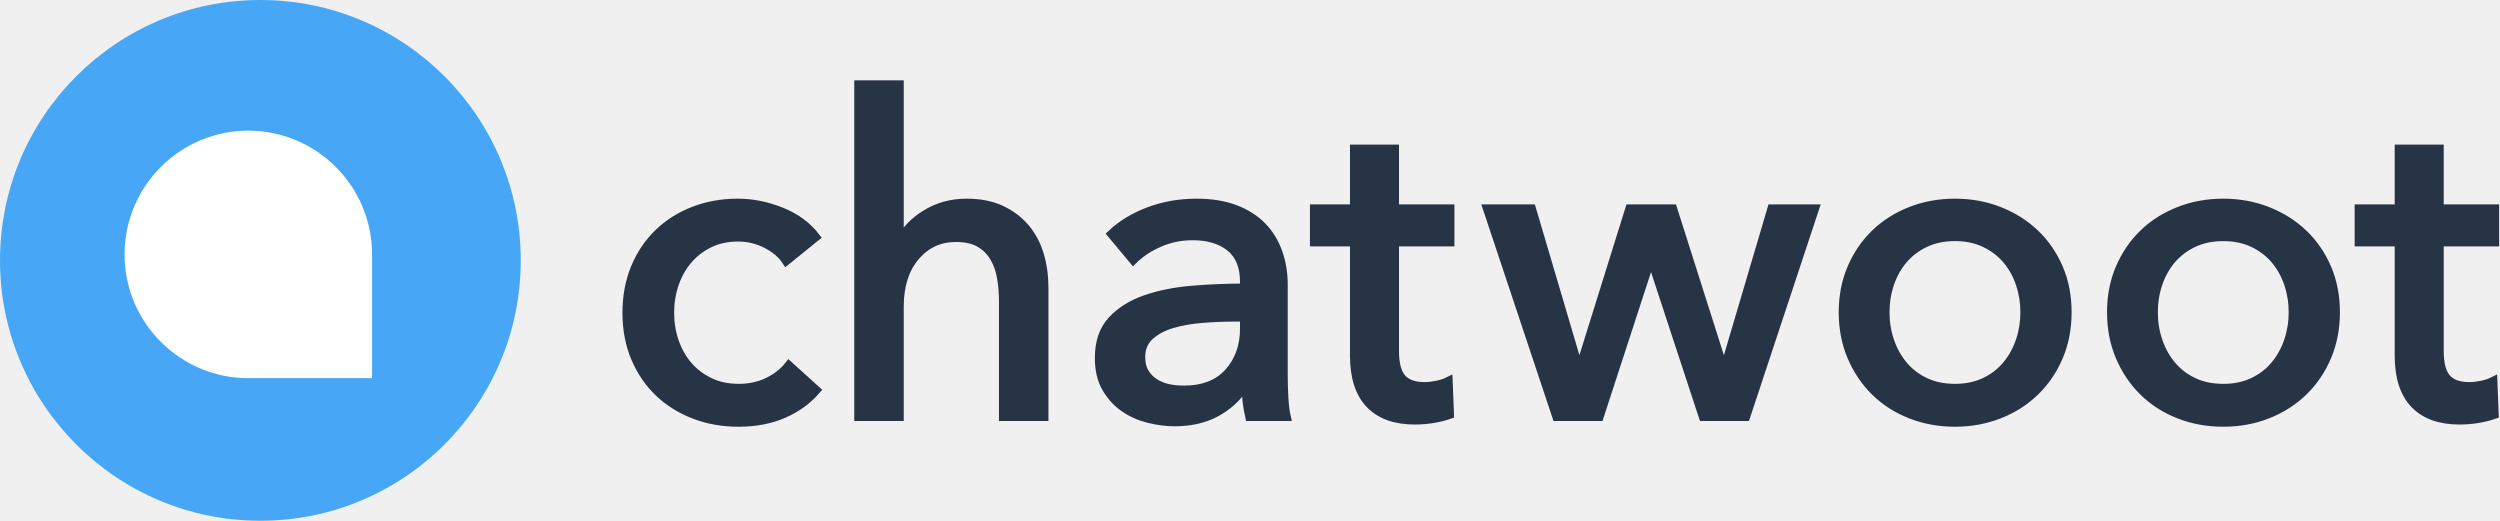
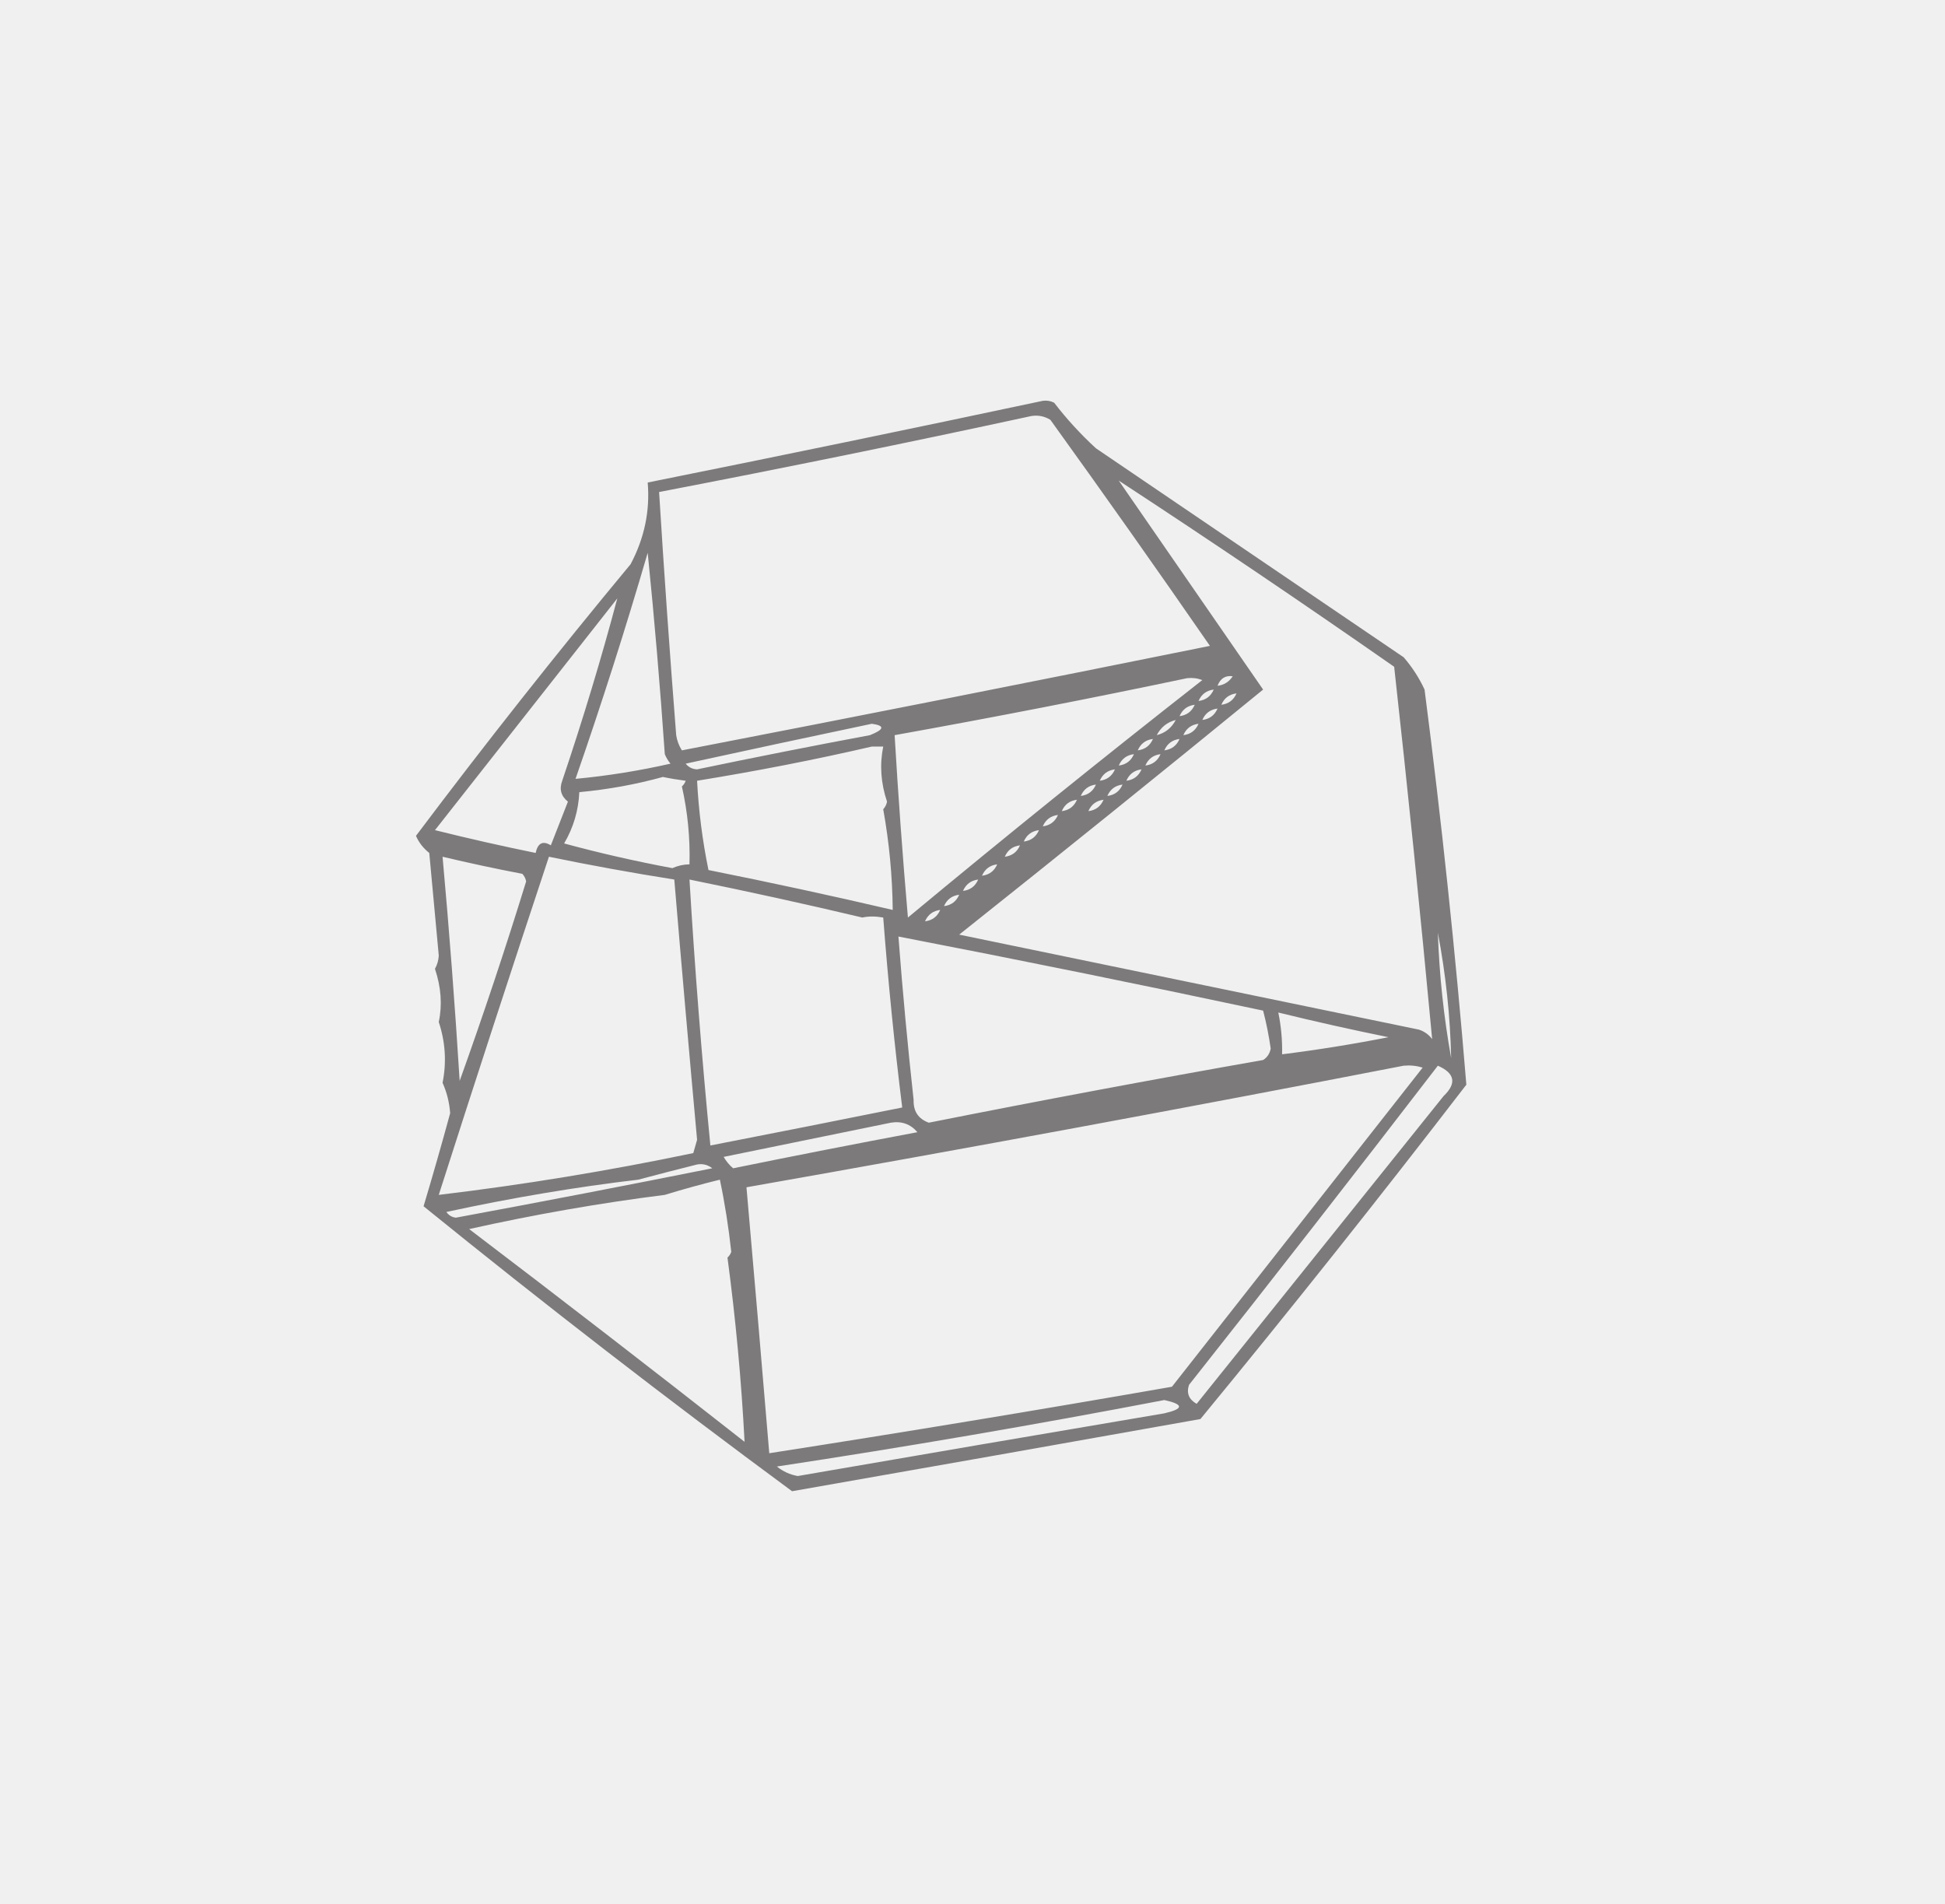
- <svg xmlns="http://www.w3.org/2000/svg" width="2458px" height="512px" viewBox="0 0 2458 512" version="1.1">
-   <g id="Logo" stroke="none" stroke-width="1" fill="none" fill-rule="evenodd">
-     <g id="on_white" fill-rule="nonzero">
-       <g id="woot-log">
-         <circle id="Oval" fill="#47A7F6" cx="256" cy="256" r="256" />
-         <path d="M362.808,368.808 L244.123,368.808 C178.699,368.808 125.457,315.562 125.457,250.122 C125.457,184.703 178.699,131.457 244.124,131.457 C309.565,131.457 362.808,184.703 362.808,250.122 L362.808,368.808 Z" id="Fill-1" stroke="#FFFFFF" stroke-width="6" fill="#FFFFFF" />
-       </g>
-       <path d="M772.982,256.848 C768.658,250.217 762.171,244.667 753.522,240.198 C744.872,235.73 735.647,233.495 725.844,233.495 C715.177,233.495 705.735,235.513 697.518,239.55 C689.302,243.586 682.31,248.992 676.544,255.767 C670.778,262.542 666.381,270.398 663.354,279.336 C660.327,288.273 658.813,297.643 658.813,307.446 C658.813,317.248 660.327,326.618 663.354,335.555 C666.381,344.493 670.778,352.349 676.544,359.124 C682.31,365.899 689.374,371.305 697.735,375.341 C706.095,379.378 715.609,381.396 726.277,381.396 C736.656,381.396 746.098,379.378 754.603,375.341 C763.108,371.305 770.099,365.827 775.577,358.908 L802.822,383.558 C794.173,393.649 783.361,401.505 770.387,407.127 C757.414,412.749 742.71,415.56 726.277,415.56 C710.42,415.56 695.789,412.965 682.382,407.776 C668.976,402.586 657.372,395.307 647.569,385.937 C637.767,376.567 630.055,365.251 624.433,351.989 C618.811,338.727 616,323.879 616,307.446 C616,291.3 618.739,276.597 624.217,263.335 C629.695,250.073 637.335,238.685 647.137,229.171 C656.939,219.657 668.544,212.305 681.95,207.115 C695.356,201.926 709.843,199.331 725.412,199.331 C739.827,199.331 754.17,202.214 768.441,207.98 C782.713,213.746 794.028,222.107 802.389,233.063 L772.982,256.848 Z M885.421,236.09 C890.322,225.999 898.683,217.35 910.504,210.143 C922.324,202.935 935.586,199.331 950.29,199.331 C963.552,199.331 974.94,201.565 984.454,206.034 C993.968,210.503 1001.896,216.485 1008.239,223.981 C1014.582,231.477 1019.267,240.27 1022.294,250.361 C1025.321,260.452 1026.835,271.263 1026.835,282.795 L1026.835,409.938 L986.184,409.938 L986.184,296.634 C986.184,288.273 985.535,280.345 984.238,272.849 C982.94,265.353 980.562,258.722 977.102,252.956 C973.643,247.19 968.958,242.577 963.047,239.117 C957.137,235.658 949.425,233.928 939.911,233.928 C923.766,233.928 910.504,240.054 900.125,252.307 C889.746,264.56 884.556,280.921 884.556,301.391 L884.556,409.938 L843.905,409.938 L843.905,83 L884.556,83 L884.556,236.09 L885.421,236.09 Z M1223.171,277.174 C1223.171,261.893 1218.558,250.577 1209.332,243.226 C1200.106,235.874 1187.853,232.198 1172.573,232.198 C1161.041,232.198 1150.157,234.432 1139.923,238.901 C1129.688,243.37 1121.111,249.064 1114.191,255.983 L1092.568,230.036 C1102.659,220.522 1114.984,213.026 1129.544,207.548 C1144.103,202.07 1159.743,199.331 1176.465,199.331 C1191.169,199.331 1203.926,201.421 1214.738,205.602 C1225.549,209.782 1234.415,215.476 1241.334,222.684 C1248.253,229.892 1253.443,238.396 1256.902,248.199 C1260.362,258.001 1262.092,268.524 1262.092,279.768 L1262.092,369.287 C1262.092,376.206 1262.308,383.486 1262.741,391.126 C1263.173,398.766 1263.966,405.037 1265.119,409.938 L1228.36,409.938 C1226.054,400.136 1224.9,390.333 1224.9,380.531 L1223.603,380.531 C1216.107,391.487 1206.665,399.991 1195.277,406.046 C1183.889,412.1 1170.411,415.128 1154.842,415.128 C1146.77,415.128 1138.337,414.046 1129.544,411.884 C1120.75,409.722 1112.75,406.19 1105.542,401.289 C1098.334,396.388 1092.352,389.901 1087.595,381.828 C1082.838,373.756 1080.46,363.809 1080.46,351.989 C1080.46,336.42 1084.64,324.095 1093.001,315.014 C1101.362,305.932 1112.317,299.013 1125.868,294.256 C1139.418,289.499 1154.698,286.399 1171.708,284.958 C1188.718,283.516 1205.872,282.795 1223.171,282.795 L1223.171,277.174 Z M1213.224,312.203 C1203.133,312.203 1192.682,312.635 1181.871,313.5 C1171.059,314.365 1161.257,316.095 1152.464,318.689 C1143.67,321.284 1136.391,325.176 1130.625,330.366 C1124.859,335.555 1121.976,342.475 1121.976,351.124 C1121.976,357.178 1123.201,362.224 1125.651,366.26 C1128.102,370.296 1131.345,373.612 1135.382,376.206 C1139.418,378.801 1143.887,380.603 1148.788,381.612 C1153.689,382.621 1158.734,383.126 1163.924,383.126 C1182.952,383.126 1197.584,377.432 1207.818,366.044 C1218.053,354.655 1223.171,340.312 1223.171,323.014 L1223.171,312.203 L1213.224,312.203 Z M1425.993,238.252 L1371.504,238.252 L1371.504,345.069 C1371.504,357.467 1373.81,366.332 1378.423,371.666 C1383.036,376.999 1390.388,379.666 1400.478,379.666 C1404.226,379.666 1408.263,379.234 1412.587,378.369 C1416.912,377.504 1420.804,376.206 1424.264,374.477 L1425.561,407.776 C1420.66,409.506 1415.254,410.875 1409.344,411.884 C1403.433,412.893 1397.307,413.398 1390.964,413.398 C1371.648,413.398 1356.872,408.064 1346.637,397.397 C1336.402,386.729 1331.285,370.729 1331.285,349.394 L1331.285,238.252 L1291.931,238.252 L1291.931,204.953 L1331.285,204.953 L1331.285,146.139 L1371.504,146.139 L1371.504,204.953 L1425.993,204.953 L1425.993,238.252 Z M1506.078,204.953 L1552.351,361.503 L1553.216,361.503 L1602.083,204.953 L1644.897,204.953 L1694.629,361.503 L1695.494,361.503 L1741.767,204.953 L1784.581,204.953 L1716.685,409.938 L1674.304,409.938 L1623.706,255.983 L1622.841,255.983 L1572.676,409.938 L1530.295,409.938 L1461.967,204.953 L1506.078,204.953 Z M2032.811,307.013 C2032.811,322.87 2030,337.429 2024.378,350.691 C2018.756,363.953 2010.972,375.413 2001.026,385.072 C1991.079,394.73 1979.331,402.226 1965.78,407.56 C1952.23,412.893 1937.671,415.56 1922.102,415.56 C1906.534,415.56 1891.974,412.893 1878.424,407.56 C1864.873,402.226 1853.197,394.73 1843.395,385.072 C1833.592,375.413 1825.88,363.953 1820.258,350.691 C1814.636,337.429 1811.825,322.87 1811.825,307.013 C1811.825,291.156 1814.636,276.669 1820.258,263.551 C1825.88,250.433 1833.592,239.117 1843.395,229.603 C1853.197,220.089 1864.873,212.665 1878.424,207.332 C1891.974,201.998 1906.534,199.331 1922.102,199.331 C1937.671,199.331 1952.23,201.998 1965.78,207.332 C1979.331,212.665 1991.079,220.089 2001.026,229.603 C2010.972,239.117 2018.756,250.433 2024.378,263.551 C2030,276.669 2032.811,291.156 2032.811,307.013 Z M1990.43,307.013 C1990.43,297.211 1988.917,287.841 1985.89,278.903 C1982.862,269.966 1978.466,262.11 1972.7,255.334 C1966.934,248.559 1959.798,243.154 1951.293,239.117 C1942.788,235.081 1933.058,233.063 1922.102,233.063 C1911.146,233.063 1901.416,235.081 1892.911,239.117 C1884.406,243.154 1877.271,248.559 1871.505,255.334 C1865.738,262.11 1861.342,269.966 1858.315,278.903 C1855.287,287.841 1853.774,297.211 1853.774,307.013 C1853.774,316.816 1855.287,326.185 1858.315,335.123 C1861.342,344.06 1865.738,351.989 1871.505,358.908 C1877.271,365.827 1884.406,371.305 1892.911,375.341 C1901.416,379.378 1911.146,381.396 1922.102,381.396 C1933.058,381.396 1942.788,379.378 1951.293,375.341 C1959.798,371.305 1966.934,365.827 1972.7,358.908 C1978.466,351.989 1982.862,344.06 1985.89,335.123 C1988.917,326.185 1990.43,316.816 1990.43,307.013 Z M2296.611,307.013 C2296.611,322.87 2293.8,337.429 2288.178,350.691 C2282.556,363.953 2274.771,375.413 2264.825,385.072 C2254.878,394.73 2243.13,402.226 2229.58,407.56 C2216.029,412.893 2201.47,415.56 2185.901,415.56 C2170.333,415.56 2155.774,412.893 2142.223,407.56 C2128.673,402.226 2116.996,394.73 2107.194,385.072 C2097.392,375.413 2089.68,363.953 2084.058,350.691 C2078.436,337.429 2075.625,322.87 2075.625,307.013 C2075.625,291.156 2078.436,276.669 2084.058,263.551 C2089.68,250.433 2097.392,239.117 2107.194,229.603 C2116.996,220.089 2128.673,212.665 2142.223,207.332 C2155.774,201.998 2170.333,199.331 2185.901,199.331 C2201.47,199.331 2216.029,201.998 2229.58,207.332 C2243.13,212.665 2254.878,220.089 2264.825,229.603 C2274.771,239.117 2282.556,250.433 2288.178,263.551 C2293.8,276.669 2296.611,291.156 2296.611,307.013 Z M2254.23,307.013 C2254.23,297.211 2252.716,287.841 2249.689,278.903 C2246.662,269.966 2242.265,262.11 2236.499,255.334 C2230.733,248.559 2223.597,243.154 2215.092,239.117 C2206.587,235.081 2196.857,233.063 2185.901,233.063 C2174.946,233.063 2165.215,235.081 2156.71,239.117 C2148.205,243.154 2141.07,248.559 2135.304,255.334 C2129.538,262.11 2125.141,269.966 2122.114,278.903 C2119.087,287.841 2117.573,297.211 2117.573,307.013 C2117.573,316.816 2119.087,326.185 2122.114,335.123 C2125.141,344.06 2129.538,351.989 2135.304,358.908 C2141.07,365.827 2148.205,371.305 2156.71,375.341 C2165.215,379.378 2174.946,381.396 2185.901,381.396 C2196.857,381.396 2206.587,379.378 2215.092,375.341 C2223.597,371.305 2230.733,365.827 2236.499,358.908 C2242.265,351.989 2246.662,344.06 2249.689,335.123 C2252.716,326.185 2254.23,316.816 2254.23,307.013 Z M2453.16,238.252 L2398.671,238.252 L2398.671,345.069 C2398.671,357.467 2400.977,366.332 2405.59,371.666 C2410.203,376.999 2417.554,379.666 2427.645,379.666 C2431.393,379.666 2435.429,379.234 2439.754,378.369 C2444.079,377.504 2447.971,376.206 2451.43,374.477 L2452.728,407.776 C2447.827,409.506 2442.421,410.875 2436.511,411.884 C2430.6,412.893 2424.474,413.398 2418.131,413.398 C2398.815,413.398 2384.039,408.064 2373.804,397.397 C2363.569,386.729 2358.452,370.729 2358.452,349.394 L2358.452,238.252 L2319.098,238.252 L2319.098,204.953 L2358.452,204.953 L2358.452,146.139 L2398.671,146.139 L2398.671,204.953 L2453.16,204.953 L2453.16,238.252 Z" id="chatwoot" stroke="#273445" stroke-width="8" fill="#273444" />
-     </g>
+ <svg xmlns="http://www.w3.org/2000/svg" version="1.1" width="512px" height="501px" style="shape-rendering:geometricPrecision; text-rendering:geometricPrecision; image-rendering:optimizeQuality; fill-rule:evenodd; clip-rule:evenodd">
+   <g>
+     <path style="opacity:0.56" fill="#221f1f" d="M 274.5,105.5 C 275.552,105.351 276.552,105.517 277.5,106C 280.798,110.3 284.465,114.3 288.5,118C 315.5,136.333 342.5,154.667 369.5,173C 371.727,175.564 373.561,178.397 375,181.5C 379.476,216.116 383.143,250.783 386,285.5C 363.139,315.229 339.806,344.563 316,373.5C 280.097,379.9 244.264,386.233 208.5,392.5C 175.547,368.203 143.214,343.203 111.5,317.5C 113.939,309.352 116.272,301.186 118.5,293C 118.297,290.189 117.631,287.522 116.5,285C 117.58,279.618 117.246,274.284 115.5,269C 116.456,264.541 116.123,259.875 114.5,255C 115.097,253.938 115.43,252.772 115.5,251.5C 114.667,242.503 113.833,233.503 113,224.5C 111.437,223.275 110.27,221.775 109.5,220C 127.715,195.769 146.548,171.936 166,148.5C 169.635,141.643 171.135,134.476 170.5,127C 205.336,120 240.002,112.834 274.5,105.5 Z M 271.5,109.5 C 273.288,109.215 274.955,109.548 276.5,110.5C 290.694,130.195 304.694,150.028 318.5,170C 272.218,179.356 225.884,188.523 179.5,197.5C 178.719,196.271 178.219,194.938 178,193.5C 176.321,172.174 174.821,150.841 173.5,129.5C 206.362,123.195 239.029,116.528 271.5,109.5 Z M 294.5,126.5 C 318.859,142.438 343.026,158.772 367,175.5C 370.579,207.739 373.912,240.406 377,273.5C 376.097,272.299 374.931,271.465 373.5,271C 333.167,262.667 292.833,254.333 252.5,246C 279.336,224.659 306.002,203.159 332.5,181.5C 319.808,163.149 307.141,144.815 294.5,126.5 Z M 170.5,145.5 C 172.27,162.99 173.77,180.657 175,198.5C 175.374,199.416 175.874,200.25 176.5,201C 168.2,202.884 159.867,204.217 151.5,205C 158.335,185.329 164.668,165.496 170.5,145.5 Z M 162.5,157.5 C 158.282,173.351 153.448,189.351 148,205.5C 147.175,207.701 147.675,209.534 149.5,211C 148.005,214.817 146.505,218.65 145,222.5C 142.91,221.209 141.576,221.876 141,224.5C 132.151,222.696 123.318,220.696 114.5,218.5C 130.524,198.148 146.524,177.815 162.5,157.5 Z M 320.5,180.5 C 321.254,178.554 322.588,177.721 324.5,178C 323.529,179.481 322.196,180.315 320.5,180.5 Z M 312.5,178.5 C 313.873,178.343 315.207,178.51 316.5,179C 290.377,199.454 264.544,220.287 239,241.5C 237.612,225.511 236.445,209.511 235.5,193.5C 261.652,188.801 287.318,183.801 312.5,178.5 Z M 319.5,181.5 C 318.738,183.262 317.404,184.262 315.5,184.5C 316.262,182.738 317.596,181.738 319.5,181.5 Z M 325.5,182.5 C 324.738,184.262 323.404,185.262 321.5,185.5C 322.262,183.738 323.596,182.738 325.5,182.5 Z M 314.5,185.5 C 313.738,187.262 312.404,188.262 310.5,188.5C 311.262,186.738 312.596,185.738 314.5,185.5 Z M 320.5,186.5 C 319.738,188.262 318.404,189.262 316.5,189.5C 317.262,187.738 318.596,186.738 320.5,186.5 Z M 309.5,189.5 C 308.415,191.587 306.749,192.92 304.5,193.5C 305.585,191.413 307.251,190.08 309.5,189.5 Z M 229.5,190.5 C 232.988,190.989 232.822,191.989 229,193.5C 213.801,196.339 198.635,199.339 183.5,202.5C 182.263,202.444 181.263,201.944 180.5,201C 196.926,197.416 213.259,193.916 229.5,190.5 Z M 315.5,190.5 C 314.738,192.262 313.404,193.262 311.5,193.5C 312.262,191.738 313.596,190.738 315.5,190.5 Z M 303.5,194.5 C 302.738,196.262 301.404,197.262 299.5,197.5C 300.262,195.738 301.596,194.738 303.5,194.5 Z M 310.5,194.5 C 309.738,196.262 308.404,197.262 306.5,197.5C 307.262,195.738 308.596,194.738 310.5,194.5 Z M 229.5,196.5 C 230.5,196.5 231.5,196.5 232.5,196.5C 231.532,201.277 231.866,206.111 233.5,211C 233.355,211.772 233.022,212.439 232.5,213C 234.076,221.749 234.91,230.582 235,239.5C 218.926,235.751 202.759,232.251 186.5,229C 184.911,221.285 183.911,213.451 183.5,205.5C 199.344,202.93 214.677,199.93 229.5,196.5 Z M 298.5,198.5 C 297.738,200.262 296.404,201.262 294.5,201.5C 295.262,199.738 296.596,198.738 298.5,198.5 Z M 305.5,198.5 C 304.738,200.262 303.404,201.262 301.5,201.5C 302.262,199.738 303.596,198.738 305.5,198.5 Z M 293.5,202.5 C 292.738,204.262 291.404,205.262 289.5,205.5C 290.262,203.738 291.596,202.738 293.5,202.5 Z M 300.5,202.5 C 299.738,204.262 298.404,205.262 296.5,205.5C 297.262,203.738 298.596,202.738 300.5,202.5 Z M 174.5,204.5 C 176.458,204.908 178.458,205.241 180.5,205.5C 180.291,206.086 179.957,206.586 179.5,207C 181.018,213.705 181.684,220.538 181.5,227.5C 179.94,227.519 178.44,227.852 177,228.5C 167.345,226.701 157.845,224.534 148.5,222C 150.945,217.832 152.278,213.332 152.5,208.5C 160.073,207.795 167.407,206.462 174.5,204.5 Z M 288.5,206.5 C 287.738,208.262 286.404,209.262 284.5,209.5C 285.262,207.738 286.596,206.738 288.5,206.5 Z M 295.5,206.5 C 294.738,208.262 293.404,209.262 291.5,209.5C 292.262,207.738 293.596,206.738 295.5,206.5 Z M 283.5,210.5 C 282.738,212.262 281.404,213.262 279.5,213.5C 280.262,211.738 281.596,210.738 283.5,210.5 Z M 290.5,210.5 C 289.738,212.262 288.404,213.262 286.5,213.5C 287.262,211.738 288.596,210.738 290.5,210.5 Z M 278.5,214.5 C 277.738,216.262 276.404,217.262 274.5,217.5C 275.262,215.738 276.596,214.738 278.5,214.5 Z M 273.5,218.5 C 272.738,220.262 271.404,221.262 269.5,221.5C 270.262,219.738 271.596,218.738 273.5,218.5 Z M 268.5,222.5 C 267.738,224.262 266.404,225.262 264.5,225.5C 265.262,223.738 266.596,222.738 268.5,222.5 Z M 116.5,225.5 C 123.447,227.153 130.447,228.653 137.5,230C 138.022,230.561 138.355,231.228 138.5,232C 133.051,249.681 127.218,267.181 121,284.5C 119.779,264.795 118.279,245.128 116.5,225.5 Z M 144.5,225.5 C 155.453,227.757 166.453,229.757 177.5,231.5C 179.415,254.315 181.415,277.148 183.5,300C 183.167,301.167 182.833,302.333 182.5,303.5C 160.178,308.165 137.845,311.832 115.5,314.5C 125.017,284.756 134.684,255.09 144.5,225.5 Z M 262.5,227.5 C 261.738,229.262 260.404,230.262 258.5,230.5C 259.262,228.738 260.596,227.738 262.5,227.5 Z M 181.5,231.5 C 197.033,234.658 212.2,237.991 227,241.5C 228.626,241.146 230.459,241.146 232.5,241.5C 233.792,258.418 235.458,275.085 237.5,291.5C 220.646,294.891 203.812,298.225 187,301.5C 184.725,278.196 182.891,254.863 181.5,231.5 Z M 257.5,231.5 C 256.738,233.262 255.404,234.262 253.5,234.5C 254.262,232.738 255.596,231.738 257.5,231.5 Z M 252.5,235.5 C 251.738,237.262 250.404,238.262 248.5,238.5C 249.262,236.738 250.596,235.738 252.5,235.5 Z M 247.5,239.5 C 246.738,241.262 245.404,242.262 243.5,242.5C 244.262,240.738 245.596,239.738 247.5,239.5 Z M 378.5,245.5 C 380.595,256.518 381.762,267.518 382,278.5C 380.042,267.588 378.875,256.588 378.5,245.5 Z M 236.5,246.5 C 268.262,252.638 300.262,259.138 332.5,266C 333.348,269.256 334.015,272.589 334.5,276C 334.245,277.326 333.578,278.326 332.5,279C 303.093,284.182 273.759,289.682 244.5,295.5C 241.739,294.501 240.406,292.501 240.5,289.5C 238.926,275.183 237.592,260.85 236.5,246.5 Z M 336.5,266.5 C 346.084,268.851 355.75,271.018 365.5,273C 356.206,274.827 346.873,276.327 337.5,277.5C 337.577,273.785 337.244,270.119 336.5,266.5 Z M 369.5,280.5 C 371.199,280.34 372.866,280.506 374.5,281C 352.5,309 330.5,337 308.5,365C 273.21,371.16 237.876,376.993 202.5,382.5C 200.551,359.157 198.551,335.824 196.5,312.5C 254.93,302.204 312.596,291.537 369.5,280.5 Z M 378.5,280.5 C 383.002,282.484 383.502,285.151 380,288.5C 358.333,315.5 336.667,342.5 315,369.5C 312.945,368.328 312.278,366.661 313,364.5C 335.048,336.624 356.881,308.624 378.5,280.5 Z M 234.5,295.5 C 237.346,295.03 239.679,295.863 241.5,298C 225.271,301.046 209.104,304.213 193,307.5C 191.978,306.646 191.145,305.646 190.5,304.5C 205.283,301.477 219.95,298.477 234.5,295.5 Z M 183.5,306.5 C 184.978,306.238 186.311,306.571 187.5,307.5C 165.043,311.993 142.543,316.327 120,320.5C 118.941,320.37 118.108,319.87 117.5,319C 134.717,315.273 151.55,312.44 168,310.5C 173.248,309.106 178.415,307.773 183.5,306.5 Z M 189.5,310.5 C 190.796,316.666 191.796,323 192.5,329.5C 192.291,330.086 191.957,330.586 191.5,331C 193.669,347.269 195.169,363.436 196,379.5C 171.976,360.642 147.809,341.975 123.5,323.5C 140.754,319.654 157.921,316.654 175,314.5C 179.883,313.001 184.716,311.668 189.5,310.5 Z M 306.5,368.5 C 311.652,369.64 311.652,370.806 306.5,372C 274.324,377.446 242.157,382.946 210,388.5C 207.968,388.142 206.134,387.308 204.5,386C 238.47,380.852 272.47,375.019 306.5,368.5 Z" />
  </g>
</svg>
